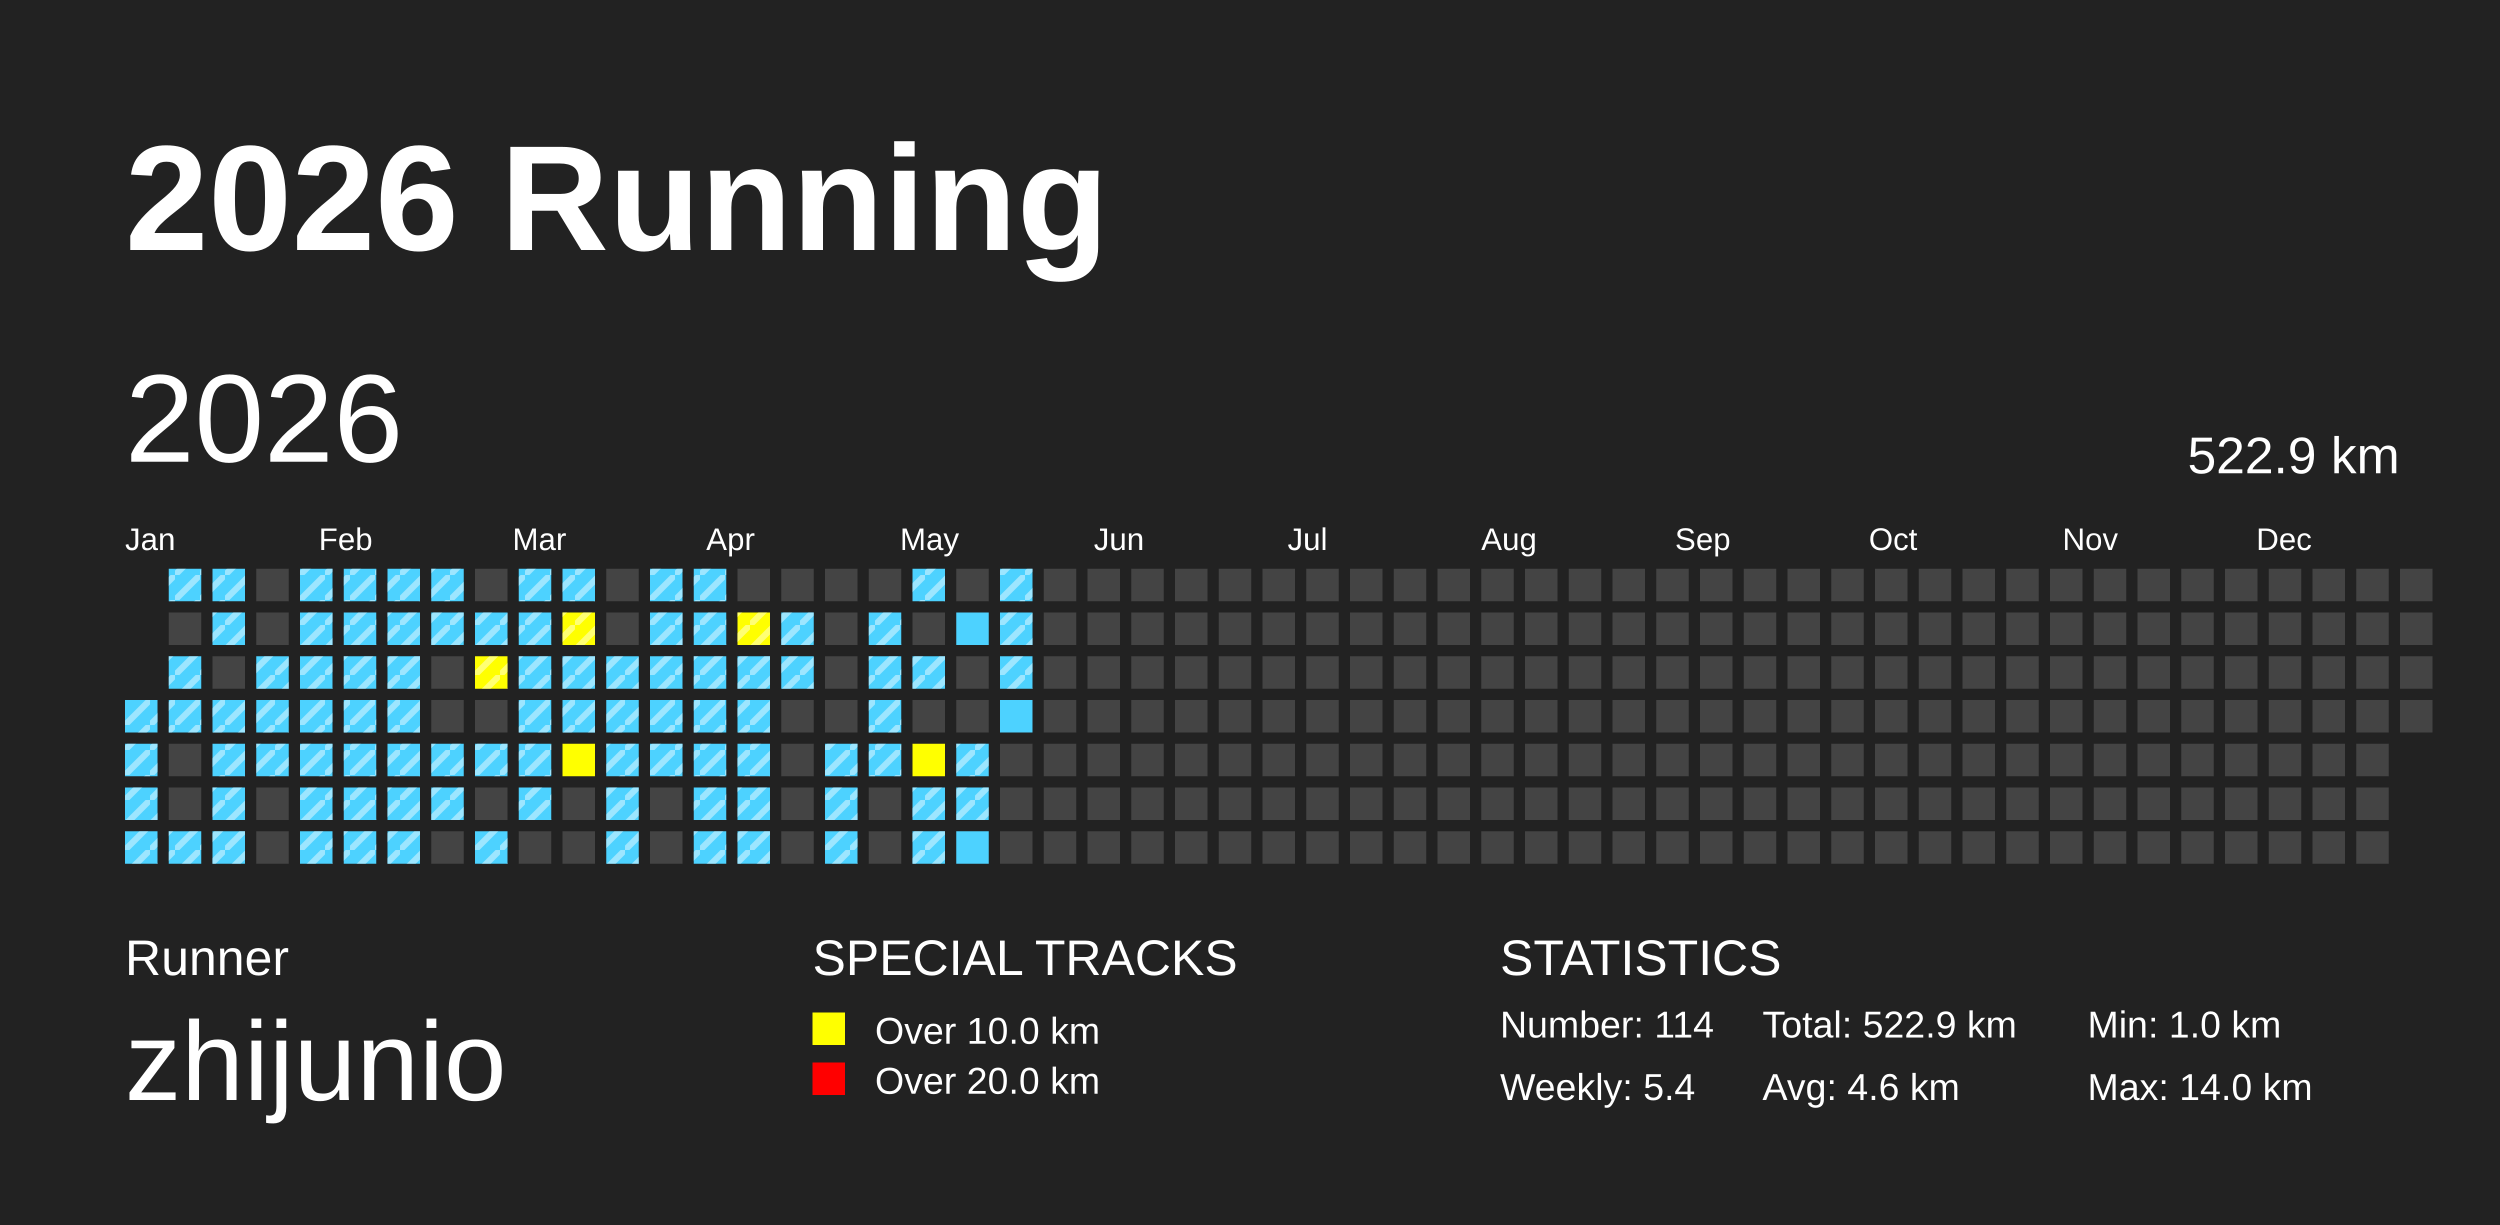
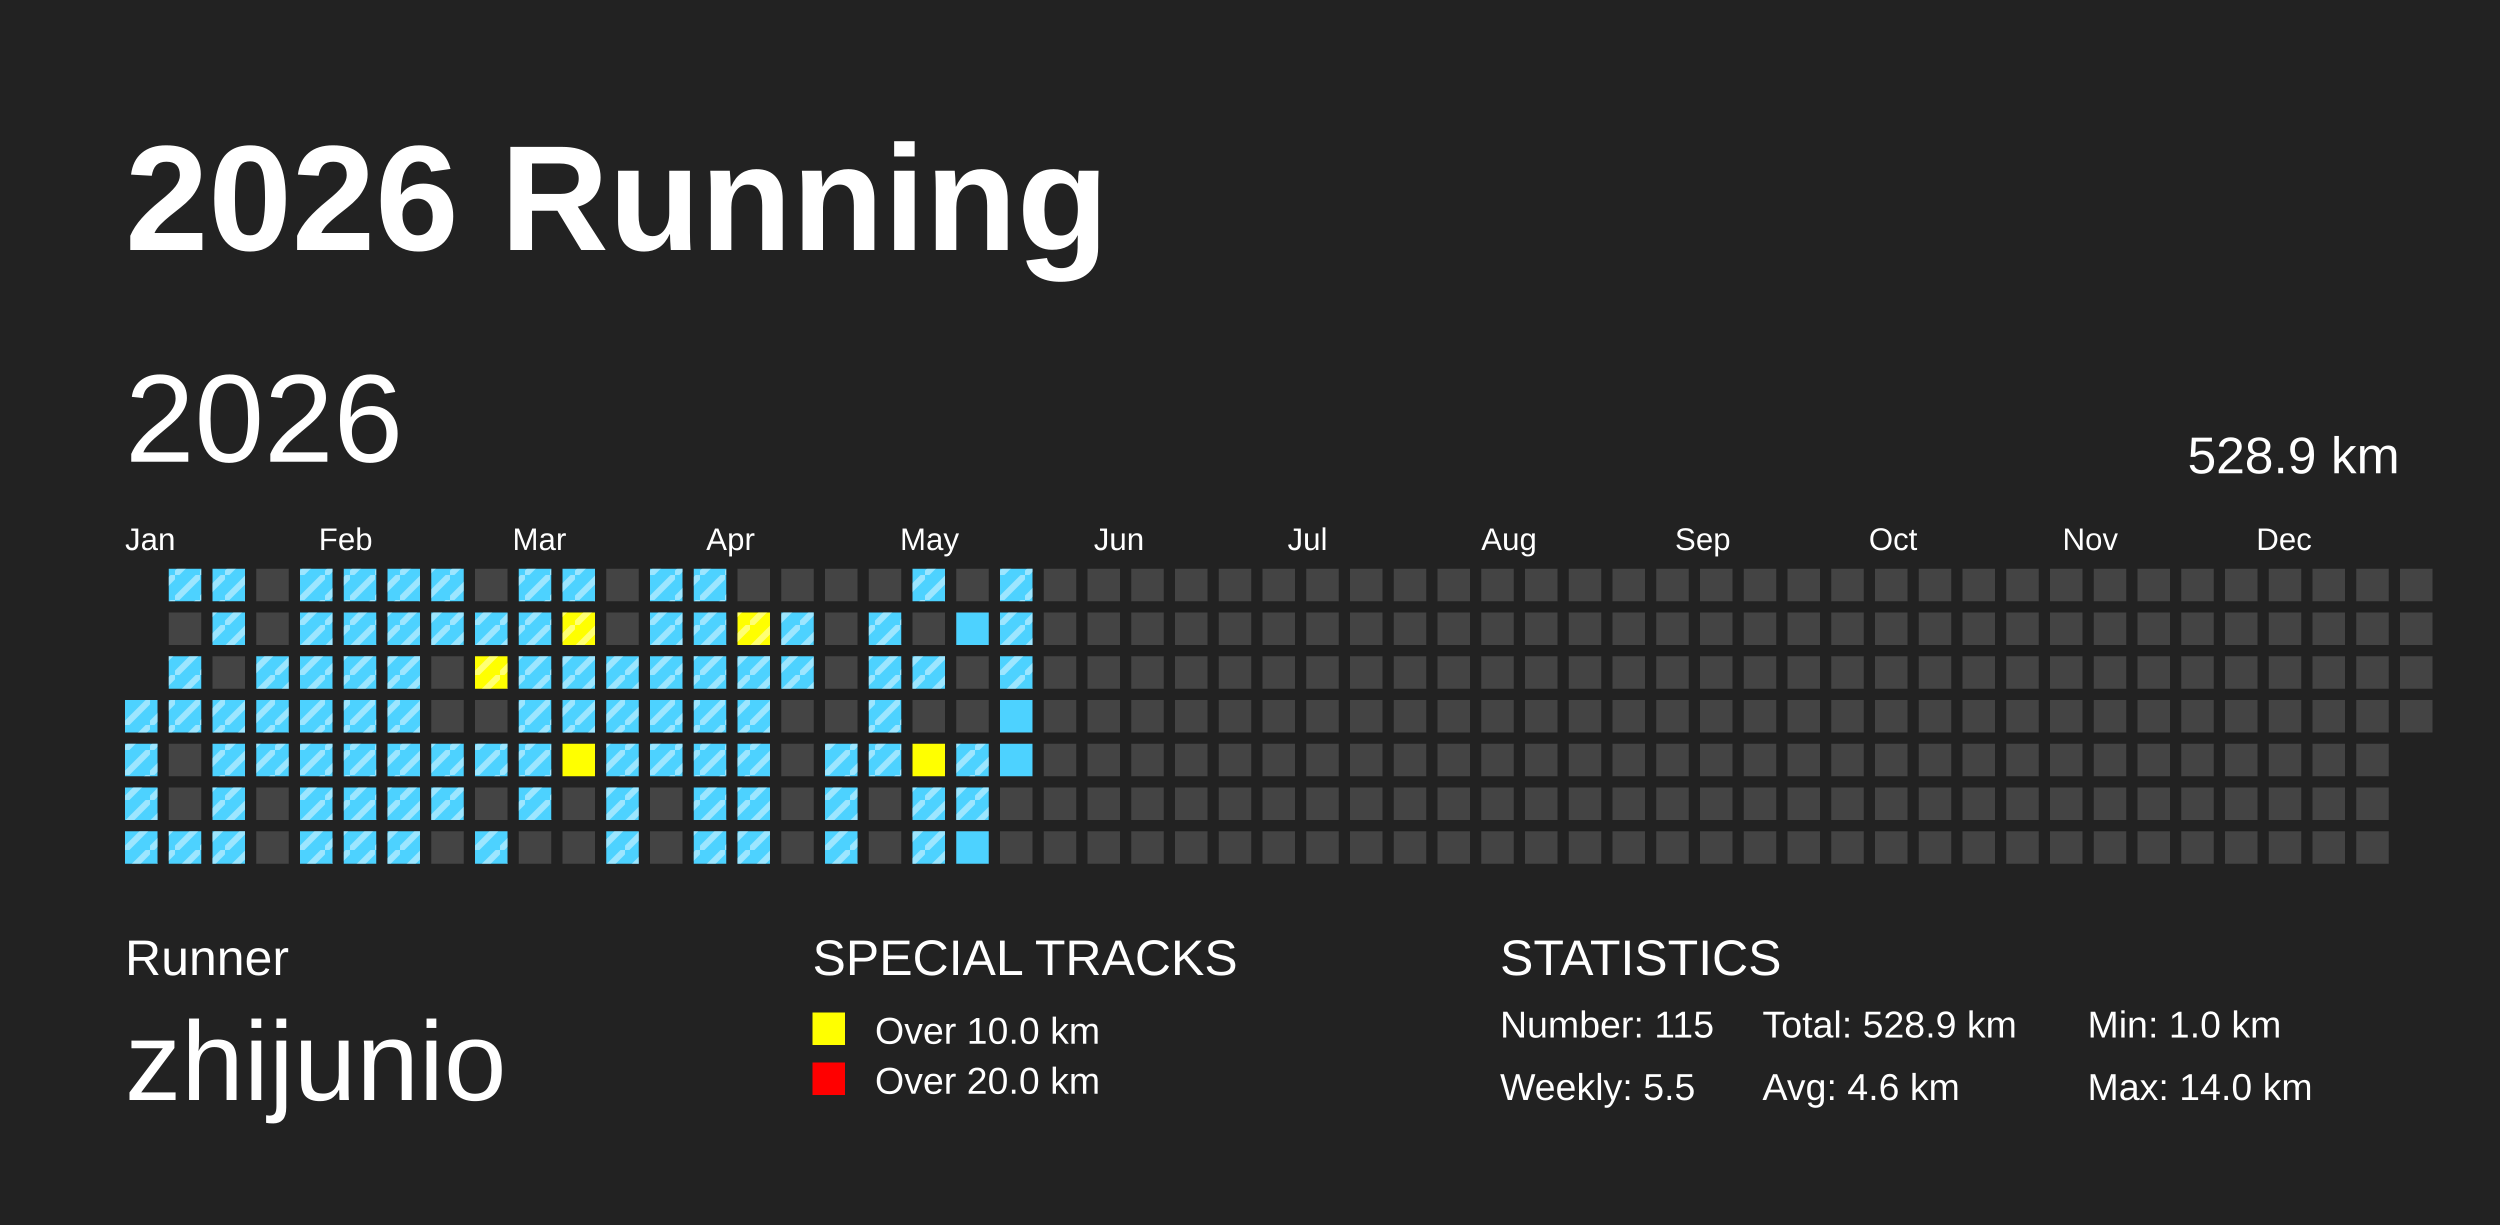
<svg xmlns="http://www.w3.org/2000/svg" baseProfile="full" height="98mm" version="1.1" viewBox="0,0,200,98" width="200mm">
  <defs>
    <pattern height="2" id="indoor-stripe" patternUnits="userSpaceOnUse" width="2">
      <line stroke="white" stroke-opacity="0.45" stroke-width="0.5" x1="0" x2="2" y1="2" y2="0" />
    </pattern>
  </defs>
  <rect fill="#222222" height="98" width="200" x="0" y="0" />
  <text fill="#FFFFFF" style="font-size:12px; font-family:Arial; font-weight:bold;" x="10" y="20">2026 Running</text>
  <text fill="#FFFFFF" style="font-size:4px; font-family:Arial" x="10" y="78">Runner</text>
  <text fill="#FFFFFF" style="font-size:9px; font-family:Arial" x="10" y="88">zhijunio</text>
  <text fill="#FFFFFF" style="font-size:4px; font-family:Arial" x="65" y="78">SPECIAL TRACKS</text>
  <rect fill="yellow" height="2.6" width="2.6" x="65" y="81" />
  <text fill="#FFFFFF" style="font-size:3px; font-family:Arial" x="70" y="83.5">Over 10.0 km</text>
  <rect fill="red" height="2.6" width="2.6" x="65" y="85" />
  <text fill="#FFFFFF" style="font-size:3px; font-family:Arial" x="70" y="87.5">Over 20.0 km</text>
  <text fill="#FFFFFF" style="font-size:4px; font-family:Arial" x="120" y="78">STATISTICS</text>
-   <text fill="#FFFFFF" style="font-size:3px; font-family:Arial" x="120" y="83">Number: 114</text>
-   <text fill="#FFFFFF" style="font-size:3px; font-family:Arial" x="120" y="88">Weekly: 5.4</text>
-   <text fill="#FFFFFF" style="font-size:3px; font-family:Arial" x="141" y="83">Total: 522.9 km</text>
+   <text fill="#FFFFFF" style="font-size:3px; font-family:Arial" x="120" y="83">Number: 115</text>
+   <text fill="#FFFFFF" style="font-size:3px; font-family:Arial" x="120" y="88">Weekly: 5.5</text>
+   <text fill="#FFFFFF" style="font-size:3px; font-family:Arial" x="141" y="83">Total: 528.9 km</text>
  <text fill="#FFFFFF" style="font-size:3px; font-family:Arial" x="141" y="88">Avg: 4.6 km</text>
  <text fill="#FFFFFF" style="font-size:3px; font-family:Arial" x="167" y="83">Min: 1.0 km</text>
  <text fill="#FFFFFF" style="font-size:3px; font-family:Arial" x="167" y="88">Max: 14.0 km</text>
  <text dominant-baseline="hanging" fill="#FFFFFF" style="font-size:10.0px; font-family:Arial;" x="10" y="30">2026</text>
-   <text dominant-baseline="hanging" fill="#FFFFFF" style="font-size:4.125px; font-family:Arial;" x="175" y="35">522.9 km</text>
+   <text dominant-baseline="hanging" fill="#FFFFFF" style="font-size:4.125px; font-family:Arial;" x="175" y="35">528.9 km</text>
  <text fill="#FFFFFF" style="font-size:2.5px; font-family:Arial" x="10.0" y="44">Jan</text>
  <text fill="#FFFFFF" style="font-size:2.5px; font-family:Arial" x="25.5" y="44">Feb</text>
  <text fill="#FFFFFF" style="font-size:2.5px; font-family:Arial" x="41.0" y="44">Mar</text>
  <text fill="#FFFFFF" style="font-size:2.5px; font-family:Arial" x="56.5" y="44">Apr</text>
  <text fill="#FFFFFF" style="font-size:2.5px; font-family:Arial" x="72.0" y="44">May</text>
  <text fill="#FFFFFF" style="font-size:2.5px; font-family:Arial" x="87.5" y="44">Jun</text>
  <text fill="#FFFFFF" style="font-size:2.5px; font-family:Arial" x="103.0" y="44">Jul</text>
  <text fill="#FFFFFF" style="font-size:2.5px; font-family:Arial" x="118.5" y="44">Aug</text>
  <text fill="#FFFFFF" style="font-size:2.5px; font-family:Arial" x="134.0" y="44">Sep</text>
  <text fill="#FFFFFF" style="font-size:2.5px; font-family:Arial" x="149.5" y="44">Oct</text>
  <text fill="#FFFFFF" style="font-size:2.5px; font-family:Arial" x="165.0" y="44">Nov</text>
  <text fill="#FFFFFF" style="font-size:2.5px; font-family:Arial" x="180.5" y="44">Dec</text>
  <rect fill="#4DD2FF" height="2.6" width="2.6" x="10.0" y="56.0" />
  <rect fill="url(#indoor-stripe)" height="2.6" style="pointer-events: none;" width="2.6" x="10.0" y="56.0" />
  <rect fill="#4DD2FF" height="2.6" width="2.6" x="10.0" y="59.5" />
  <rect fill="url(#indoor-stripe)" height="2.6" style="pointer-events: none;" width="2.6" x="10.0" y="59.5" />
  <rect fill="#4DD2FF" height="2.6" width="2.6" x="10.0" y="63.0" />
  <rect fill="url(#indoor-stripe)" height="2.6" style="pointer-events: none;" width="2.6" x="10.0" y="63.0" />
  <rect fill="#4DD2FF" height="2.6" width="2.6" x="10.0" y="66.5" />
  <rect fill="url(#indoor-stripe)" height="2.6" style="pointer-events: none;" width="2.6" x="10.0" y="66.5" />
  <rect fill="#4DD2FF" height="2.6" width="2.6" x="13.5" y="45.5" />
  <rect fill="url(#indoor-stripe)" height="2.6" style="pointer-events: none;" width="2.6" x="13.5" y="45.5" />
  <rect fill="#444444" height="2.6" width="2.6" x="13.5" y="49.0" />
  <rect fill="#4DD2FF" height="2.6" width="2.6" x="13.5" y="52.5" />
  <rect fill="url(#indoor-stripe)" height="2.6" style="pointer-events: none;" width="2.6" x="13.5" y="52.5" />
  <rect fill="#4DD2FF" height="2.6" width="2.6" x="13.5" y="56.0" />
  <rect fill="url(#indoor-stripe)" height="2.6" style="pointer-events: none;" width="2.6" x="13.5" y="56.0" />
  <rect fill="#444444" height="2.6" width="2.6" x="13.5" y="59.5" />
  <rect fill="#444444" height="2.6" width="2.6" x="13.5" y="63.0" />
  <rect fill="#4DD2FF" height="2.6" width="2.6" x="13.5" y="66.5" />
  <rect fill="url(#indoor-stripe)" height="2.6" style="pointer-events: none;" width="2.6" x="13.5" y="66.5" />
  <rect fill="#4DD2FF" height="2.6" width="2.6" x="17.0" y="45.5" />
  <rect fill="url(#indoor-stripe)" height="2.6" style="pointer-events: none;" width="2.6" x="17.0" y="45.5" />
  <rect fill="#4DD2FF" height="2.6" width="2.6" x="17.0" y="49.0" />
  <rect fill="url(#indoor-stripe)" height="2.6" style="pointer-events: none;" width="2.6" x="17.0" y="49.0" />
  <rect fill="#444444" height="2.6" width="2.6" x="17.0" y="52.5" />
  <rect fill="#4DD2FF" height="2.6" width="2.6" x="17.0" y="56.0" />
  <rect fill="url(#indoor-stripe)" height="2.6" style="pointer-events: none;" width="2.6" x="17.0" y="56.0" />
  <rect fill="#4DD2FF" height="2.6" width="2.6" x="17.0" y="59.5" />
  <rect fill="url(#indoor-stripe)" height="2.6" style="pointer-events: none;" width="2.6" x="17.0" y="59.5" />
  <rect fill="#4DD2FF" height="2.6" width="2.6" x="17.0" y="63.0" />
  <rect fill="url(#indoor-stripe)" height="2.6" style="pointer-events: none;" width="2.6" x="17.0" y="63.0" />
  <rect fill="#4DD2FF" height="2.6" width="2.6" x="17.0" y="66.5" />
  <rect fill="url(#indoor-stripe)" height="2.6" style="pointer-events: none;" width="2.6" x="17.0" y="66.5" />
  <rect fill="#444444" height="2.6" width="2.6" x="20.5" y="45.5" />
  <rect fill="#444444" height="2.6" width="2.6" x="20.5" y="49.0" />
  <rect fill="#4DD2FF" height="2.6" width="2.6" x="20.5" y="52.5" />
  <rect fill="url(#indoor-stripe)" height="2.6" style="pointer-events: none;" width="2.6" x="20.5" y="52.5" />
  <rect fill="#4DD2FF" height="2.6" width="2.6" x="20.5" y="56.0" />
  <rect fill="url(#indoor-stripe)" height="2.6" style="pointer-events: none;" width="2.6" x="20.5" y="56.0" />
  <rect fill="#4DD2FF" height="2.6" width="2.6" x="20.5" y="59.5" />
  <rect fill="url(#indoor-stripe)" height="2.6" style="pointer-events: none;" width="2.6" x="20.5" y="59.5" />
  <rect fill="#444444" height="2.6" width="2.6" x="20.5" y="63.0" />
  <rect fill="#444444" height="2.6" width="2.6" x="20.5" y="66.5" />
  <rect fill="#4DD2FF" height="2.6" width="2.6" x="24.0" y="45.5" />
  <rect fill="url(#indoor-stripe)" height="2.6" style="pointer-events: none;" width="2.6" x="24.0" y="45.5" />
  <rect fill="#4DD2FF" height="2.6" width="2.6" x="24.0" y="49.0" />
  <rect fill="url(#indoor-stripe)" height="2.6" style="pointer-events: none;" width="2.6" x="24.0" y="49.0" />
  <rect fill="#4DD2FF" height="2.6" width="2.6" x="24.0" y="52.5" />
  <rect fill="url(#indoor-stripe)" height="2.6" style="pointer-events: none;" width="2.6" x="24.0" y="52.5" />
  <rect fill="#4DD2FF" height="2.6" width="2.6" x="24.0" y="56.0" />
  <rect fill="url(#indoor-stripe)" height="2.6" style="pointer-events: none;" width="2.6" x="24.0" y="56.0" />
  <rect fill="#4DD2FF" height="2.6" width="2.6" x="24.0" y="59.5" />
  <rect fill="url(#indoor-stripe)" height="2.6" style="pointer-events: none;" width="2.6" x="24.0" y="59.5" />
  <rect fill="#4DD2FF" height="2.6" width="2.6" x="24.0" y="63.0" />
  <rect fill="url(#indoor-stripe)" height="2.6" style="pointer-events: none;" width="2.6" x="24.0" y="63.0" />
  <rect fill="#4DD2FF" height="2.6" width="2.6" x="24.0" y="66.5" />
  <rect fill="url(#indoor-stripe)" height="2.6" style="pointer-events: none;" width="2.6" x="24.0" y="66.5" />
  <rect fill="#4DD2FF" height="2.6" width="2.6" x="27.5" y="45.5" />
  <rect fill="url(#indoor-stripe)" height="2.6" style="pointer-events: none;" width="2.6" x="27.5" y="45.5" />
  <rect fill="#4DD2FF" height="2.6" width="2.6" x="27.5" y="49.0" />
  <rect fill="url(#indoor-stripe)" height="2.6" style="pointer-events: none;" width="2.6" x="27.5" y="49.0" />
  <rect fill="#4DD2FF" height="2.6" width="2.6" x="27.5" y="52.5" />
  <rect fill="url(#indoor-stripe)" height="2.6" style="pointer-events: none;" width="2.6" x="27.5" y="52.5" />
  <rect fill="#4DD2FF" height="2.6" width="2.6" x="27.5" y="56.0" />
  <rect fill="url(#indoor-stripe)" height="2.6" style="pointer-events: none;" width="2.6" x="27.5" y="56.0" />
  <rect fill="#4DD2FF" height="2.6" width="2.6" x="27.5" y="59.5" />
  <rect fill="url(#indoor-stripe)" height="2.6" style="pointer-events: none;" width="2.6" x="27.5" y="59.5" />
  <rect fill="#4DD2FF" height="2.6" width="2.6" x="27.5" y="63.0" />
  <rect fill="url(#indoor-stripe)" height="2.6" style="pointer-events: none;" width="2.6" x="27.5" y="63.0" />
  <rect fill="#4DD2FF" height="2.6" width="2.6" x="27.5" y="66.5" />
  <rect fill="url(#indoor-stripe)" height="2.6" style="pointer-events: none;" width="2.6" x="27.5" y="66.5" />
  <rect fill="#4DD2FF" height="2.6" width="2.6" x="31.0" y="45.5" />
  <rect fill="url(#indoor-stripe)" height="2.6" style="pointer-events: none;" width="2.6" x="31.0" y="45.5" />
  <rect fill="#4DD2FF" height="2.6" width="2.6" x="31.0" y="49.0" />
  <rect fill="url(#indoor-stripe)" height="2.6" style="pointer-events: none;" width="2.6" x="31.0" y="49.0" />
  <rect fill="#4DD2FF" height="2.6" width="2.6" x="31.0" y="52.5" />
  <rect fill="url(#indoor-stripe)" height="2.6" style="pointer-events: none;" width="2.6" x="31.0" y="52.5" />
  <rect fill="#4DD2FF" height="2.6" width="2.6" x="31.0" y="56.0" />
  <rect fill="url(#indoor-stripe)" height="2.6" style="pointer-events: none;" width="2.6" x="31.0" y="56.0" />
  <rect fill="#4DD2FF" height="2.6" width="2.6" x="31.0" y="59.5" />
  <rect fill="url(#indoor-stripe)" height="2.6" style="pointer-events: none;" width="2.6" x="31.0" y="59.5" />
  <rect fill="#4DD2FF" height="2.6" width="2.6" x="31.0" y="63.0" />
  <rect fill="url(#indoor-stripe)" height="2.6" style="pointer-events: none;" width="2.6" x="31.0" y="63.0" />
  <rect fill="#4DD2FF" height="2.6" width="2.6" x="31.0" y="66.5" />
  <rect fill="url(#indoor-stripe)" height="2.6" style="pointer-events: none;" width="2.6" x="31.0" y="66.5" />
  <rect fill="#4DD2FF" height="2.6" width="2.6" x="34.5" y="45.5" />
  <rect fill="url(#indoor-stripe)" height="2.6" style="pointer-events: none;" width="2.6" x="34.5" y="45.5" />
  <rect fill="#4DD2FF" height="2.6" width="2.6" x="34.5" y="49.0" />
  <rect fill="url(#indoor-stripe)" height="2.6" style="pointer-events: none;" width="2.6" x="34.5" y="49.0" />
  <rect fill="#444444" height="2.6" width="2.6" x="34.5" y="52.5" />
  <rect fill="#444444" height="2.6" width="2.6" x="34.5" y="56.0" />
  <rect fill="#4DD2FF" height="2.6" width="2.6" x="34.5" y="59.5" />
  <rect fill="url(#indoor-stripe)" height="2.6" style="pointer-events: none;" width="2.6" x="34.5" y="59.5" />
  <rect fill="#4DD2FF" height="2.6" width="2.6" x="34.5" y="63.0" />
  <rect fill="url(#indoor-stripe)" height="2.6" style="pointer-events: none;" width="2.6" x="34.5" y="63.0" />
  <rect fill="#444444" height="2.6" width="2.6" x="34.5" y="66.5" />
  <rect fill="#444444" height="2.6" width="2.6" x="38.0" y="45.5" />
  <rect fill="#4DD2FF" height="2.6" width="2.6" x="38.0" y="49.0" />
  <rect fill="url(#indoor-stripe)" height="2.6" style="pointer-events: none;" width="2.6" x="38.0" y="49.0" />
  <rect fill="yellow" height="2.6" width="2.6" x="38.0" y="52.5" />
  <rect fill="url(#indoor-stripe)" height="2.6" style="pointer-events: none;" width="2.6" x="38.0" y="52.5" />
  <rect fill="#444444" height="2.6" width="2.6" x="38.0" y="56.0" />
  <rect fill="#4DD2FF" height="2.6" width="2.6" x="38.0" y="59.5" />
  <rect fill="url(#indoor-stripe)" height="2.6" style="pointer-events: none;" width="2.6" x="38.0" y="59.5" />
  <rect fill="#444444" height="2.6" width="2.6" x="38.0" y="63.0" />
  <rect fill="#4DD2FF" height="2.6" width="2.6" x="38.0" y="66.5" />
  <rect fill="url(#indoor-stripe)" height="2.6" style="pointer-events: none;" width="2.6" x="38.0" y="66.5" />
  <rect fill="#4DD2FF" height="2.6" width="2.6" x="41.5" y="45.5" />
  <rect fill="url(#indoor-stripe)" height="2.6" style="pointer-events: none;" width="2.6" x="41.5" y="45.5" />
  <rect fill="#4DD2FF" height="2.6" width="2.6" x="41.5" y="49.0" />
  <rect fill="url(#indoor-stripe)" height="2.6" style="pointer-events: none;" width="2.6" x="41.5" y="49.0" />
  <rect fill="#4DD2FF" height="2.6" width="2.6" x="41.5" y="52.5" />
  <rect fill="url(#indoor-stripe)" height="2.6" style="pointer-events: none;" width="2.6" x="41.5" y="52.5" />
  <rect fill="#4DD2FF" height="2.6" width="2.6" x="41.5" y="56.0" />
  <rect fill="url(#indoor-stripe)" height="2.6" style="pointer-events: none;" width="2.6" x="41.5" y="56.0" />
  <rect fill="#4DD2FF" height="2.6" width="2.6" x="41.5" y="59.5" />
  <rect fill="url(#indoor-stripe)" height="2.6" style="pointer-events: none;" width="2.6" x="41.5" y="59.5" />
  <rect fill="#4DD2FF" height="2.6" width="2.6" x="41.5" y="63.0" />
  <rect fill="url(#indoor-stripe)" height="2.6" style="pointer-events: none;" width="2.6" x="41.5" y="63.0" />
  <rect fill="#444444" height="2.6" width="2.6" x="41.5" y="66.5" />
  <rect fill="#4DD2FF" height="2.6" width="2.6" x="45.0" y="45.5" />
  <rect fill="url(#indoor-stripe)" height="2.6" style="pointer-events: none;" width="2.6" x="45.0" y="45.5" />
  <rect fill="yellow" height="2.6" width="2.6" x="45.0" y="49.0" />
  <rect fill="url(#indoor-stripe)" height="2.6" style="pointer-events: none;" width="2.6" x="45.0" y="49.0" />
  <rect fill="#4DD2FF" height="2.6" width="2.6" x="45.0" y="52.5" />
  <rect fill="url(#indoor-stripe)" height="2.6" style="pointer-events: none;" width="2.6" x="45.0" y="52.5" />
  <rect fill="#4DD2FF" height="2.6" width="2.6" x="45.0" y="56.0" />
  <rect fill="url(#indoor-stripe)" height="2.6" style="pointer-events: none;" width="2.6" x="45.0" y="56.0" />
  <rect fill="yellow" height="2.6" width="2.6" x="45.0" y="59.5" />
  <rect fill="#444444" height="2.6" width="2.6" x="45.0" y="63.0" />
  <rect fill="#444444" height="2.6" width="2.6" x="45.0" y="66.5" />
  <rect fill="#444444" height="2.6" width="2.6" x="48.5" y="45.5" />
  <rect fill="#444444" height="2.6" width="2.6" x="48.5" y="49.0" />
  <rect fill="#4DD2FF" height="2.6" width="2.6" x="48.5" y="52.5" />
  <rect fill="url(#indoor-stripe)" height="2.6" style="pointer-events: none;" width="2.6" x="48.5" y="52.5" />
  <rect fill="#4DD2FF" height="2.6" width="2.6" x="48.5" y="56.0" />
  <rect fill="url(#indoor-stripe)" height="2.6" style="pointer-events: none;" width="2.6" x="48.5" y="56.0" />
  <rect fill="#4DD2FF" height="2.6" width="2.6" x="48.5" y="59.5" />
  <rect fill="url(#indoor-stripe)" height="2.6" style="pointer-events: none;" width="2.6" x="48.5" y="59.5" />
  <rect fill="#4DD2FF" height="2.6" width="2.6" x="48.5" y="63.0" />
  <rect fill="url(#indoor-stripe)" height="2.6" style="pointer-events: none;" width="2.6" x="48.5" y="63.0" />
  <rect fill="#4DD2FF" height="2.6" width="2.6" x="48.5" y="66.5" />
  <rect fill="url(#indoor-stripe)" height="2.6" style="pointer-events: none;" width="2.6" x="48.5" y="66.5" />
  <rect fill="#4DD2FF" height="2.6" width="2.6" x="52.0" y="45.5" />
  <rect fill="url(#indoor-stripe)" height="2.6" style="pointer-events: none;" width="2.6" x="52.0" y="45.5" />
  <rect fill="#4DD2FF" height="2.6" width="2.6" x="52.0" y="49.0" />
  <rect fill="url(#indoor-stripe)" height="2.6" style="pointer-events: none;" width="2.6" x="52.0" y="49.0" />
  <rect fill="#4DD2FF" height="2.6" width="2.6" x="52.0" y="52.5" />
  <rect fill="url(#indoor-stripe)" height="2.6" style="pointer-events: none;" width="2.6" x="52.0" y="52.5" />
  <rect fill="#4DD2FF" height="2.6" width="2.6" x="52.0" y="56.0" />
  <rect fill="url(#indoor-stripe)" height="2.6" style="pointer-events: none;" width="2.6" x="52.0" y="56.0" />
  <rect fill="#4DD2FF" height="2.6" width="2.6" x="52.0" y="59.5" />
  <rect fill="url(#indoor-stripe)" height="2.6" style="pointer-events: none;" width="2.6" x="52.0" y="59.5" />
  <rect fill="#444444" height="2.6" width="2.6" x="52.0" y="63.0" />
  <rect fill="#444444" height="2.6" width="2.6" x="52.0" y="66.5" />
  <rect fill="#4DD2FF" height="2.6" width="2.6" x="55.5" y="45.5" />
  <rect fill="url(#indoor-stripe)" height="2.6" style="pointer-events: none;" width="2.6" x="55.5" y="45.5" />
  <rect fill="#4DD2FF" height="2.6" width="2.6" x="55.5" y="49.0" />
  <rect fill="url(#indoor-stripe)" height="2.6" style="pointer-events: none;" width="2.6" x="55.5" y="49.0" />
  <rect fill="#4DD2FF" height="2.6" width="2.6" x="55.5" y="52.5" />
  <rect fill="url(#indoor-stripe)" height="2.6" style="pointer-events: none;" width="2.6" x="55.5" y="52.5" />
  <rect fill="#4DD2FF" height="2.6" width="2.6" x="55.5" y="56.0" />
  <rect fill="url(#indoor-stripe)" height="2.6" style="pointer-events: none;" width="2.6" x="55.5" y="56.0" />
  <rect fill="#4DD2FF" height="2.6" width="2.6" x="55.5" y="59.5" />
  <rect fill="url(#indoor-stripe)" height="2.6" style="pointer-events: none;" width="2.6" x="55.5" y="59.5" />
  <rect fill="#4DD2FF" height="2.6" width="2.6" x="55.5" y="63.0" />
  <rect fill="url(#indoor-stripe)" height="2.6" style="pointer-events: none;" width="2.6" x="55.5" y="63.0" />
  <rect fill="#4DD2FF" height="2.6" width="2.6" x="55.5" y="66.5" />
  <rect fill="url(#indoor-stripe)" height="2.6" style="pointer-events: none;" width="2.6" x="55.5" y="66.5" />
  <rect fill="#444444" height="2.6" width="2.6" x="59.0" y="45.5" />
  <rect fill="yellow" height="2.6" width="2.6" x="59.0" y="49.0" />
  <rect fill="url(#indoor-stripe)" height="2.6" style="pointer-events: none;" width="2.6" x="59.0" y="49.0" />
  <rect fill="#4DD2FF" height="2.6" width="2.6" x="59.0" y="52.5" />
  <rect fill="url(#indoor-stripe)" height="2.6" style="pointer-events: none;" width="2.6" x="59.0" y="52.5" />
  <rect fill="#4DD2FF" height="2.6" width="2.6" x="59.0" y="56.0" />
  <rect fill="url(#indoor-stripe)" height="2.6" style="pointer-events: none;" width="2.6" x="59.0" y="56.0" />
  <rect fill="#4DD2FF" height="2.6" width="2.6" x="59.0" y="59.5" />
  <rect fill="url(#indoor-stripe)" height="2.6" style="pointer-events: none;" width="2.6" x="59.0" y="59.5" />
  <rect fill="#4DD2FF" height="2.6" width="2.6" x="59.0" y="63.0" />
  <rect fill="url(#indoor-stripe)" height="2.6" style="pointer-events: none;" width="2.6" x="59.0" y="63.0" />
  <rect fill="#4DD2FF" height="2.6" width="2.6" x="59.0" y="66.5" />
  <rect fill="url(#indoor-stripe)" height="2.6" style="pointer-events: none;" width="2.6" x="59.0" y="66.5" />
  <rect fill="#444444" height="2.6" width="2.6" x="62.5" y="45.5" />
  <rect fill="#4DD2FF" height="2.6" width="2.6" x="62.5" y="49.0" />
  <rect fill="url(#indoor-stripe)" height="2.6" style="pointer-events: none;" width="2.6" x="62.5" y="49.0" />
  <rect fill="#4DD2FF" height="2.6" width="2.6" x="62.5" y="52.5" />
  <rect fill="url(#indoor-stripe)" height="2.6" style="pointer-events: none;" width="2.6" x="62.5" y="52.5" />
  <rect fill="#444444" height="2.6" width="2.6" x="62.5" y="56.0" />
  <rect fill="#444444" height="2.6" width="2.6" x="62.5" y="59.5" />
  <rect fill="#444444" height="2.6" width="2.6" x="62.5" y="63.0" />
  <rect fill="#444444" height="2.6" width="2.6" x="62.5" y="66.5" />
  <rect fill="#444444" height="2.6" width="2.6" x="66.0" y="45.5" />
  <rect fill="#444444" height="2.6" width="2.6" x="66.0" y="49.0" />
  <rect fill="#444444" height="2.6" width="2.6" x="66.0" y="52.5" />
  <rect fill="#444444" height="2.6" width="2.6" x="66.0" y="56.0" />
  <rect fill="#4DD2FF" height="2.6" width="2.6" x="66.0" y="59.5" />
  <rect fill="url(#indoor-stripe)" height="2.6" style="pointer-events: none;" width="2.6" x="66.0" y="59.5" />
  <rect fill="#4DD2FF" height="2.6" width="2.6" x="66.0" y="63.0" />
  <rect fill="url(#indoor-stripe)" height="2.6" style="pointer-events: none;" width="2.6" x="66.0" y="63.0" />
  <rect fill="#4DD2FF" height="2.6" width="2.6" x="66.0" y="66.5" />
  <rect fill="url(#indoor-stripe)" height="2.6" style="pointer-events: none;" width="2.6" x="66.0" y="66.5" />
  <rect fill="#444444" height="2.6" width="2.6" x="69.5" y="45.5" />
  <rect fill="#4DD2FF" height="2.6" width="2.6" x="69.5" y="49.0" />
  <rect fill="url(#indoor-stripe)" height="2.6" style="pointer-events: none;" width="2.6" x="69.5" y="49.0" />
  <rect fill="#4DD2FF" height="2.6" width="2.6" x="69.5" y="52.5" />
  <rect fill="url(#indoor-stripe)" height="2.6" style="pointer-events: none;" width="2.6" x="69.5" y="52.5" />
  <rect fill="#4DD2FF" height="2.6" width="2.6" x="69.5" y="56.0" />
  <rect fill="url(#indoor-stripe)" height="2.6" style="pointer-events: none;" width="2.6" x="69.5" y="56.0" />
  <rect fill="#4DD2FF" height="2.6" width="2.6" x="69.5" y="59.5" />
  <rect fill="url(#indoor-stripe)" height="2.6" style="pointer-events: none;" width="2.6" x="69.5" y="59.5" />
  <rect fill="#444444" height="2.6" width="2.6" x="69.5" y="63.0" />
  <rect fill="#444444" height="2.6" width="2.6" x="69.5" y="66.5" />
  <rect fill="#4DD2FF" height="2.6" width="2.6" x="73.0" y="45.5" />
  <rect fill="url(#indoor-stripe)" height="2.6" style="pointer-events: none;" width="2.6" x="73.0" y="45.5" />
  <rect fill="#444444" height="2.6" width="2.6" x="73.0" y="49.0" />
  <rect fill="#4DD2FF" height="2.6" width="2.6" x="73.0" y="52.5" />
  <rect fill="url(#indoor-stripe)" height="2.6" style="pointer-events: none;" width="2.6" x="73.0" y="52.5" />
  <rect fill="#444444" height="2.6" width="2.6" x="73.0" y="56.0" />
  <rect fill="yellow" height="2.6" width="2.6" x="73.0" y="59.5" />
  <rect fill="#4DD2FF" height="2.6" width="2.6" x="73.0" y="63.0" />
  <rect fill="url(#indoor-stripe)" height="2.6" style="pointer-events: none;" width="2.6" x="73.0" y="63.0" />
  <rect fill="#4DD2FF" height="2.6" width="2.6" x="73.0" y="66.5" />
  <rect fill="url(#indoor-stripe)" height="2.6" style="pointer-events: none;" width="2.6" x="73.0" y="66.5" />
  <rect fill="#444444" height="2.6" width="2.6" x="76.5" y="45.5" />
  <rect fill="#4DD2FF" height="2.6" width="2.6" x="76.5" y="49.0" />
  <rect fill="#444444" height="2.6" width="2.6" x="76.5" y="52.5" />
  <rect fill="#444444" height="2.6" width="2.6" x="76.5" y="56.0" />
  <rect fill="#4DD2FF" height="2.6" width="2.6" x="76.5" y="59.5" />
  <rect fill="url(#indoor-stripe)" height="2.6" style="pointer-events: none;" width="2.6" x="76.5" y="59.5" />
  <rect fill="#4DD2FF" height="2.6" width="2.6" x="76.5" y="63.0" />
  <rect fill="url(#indoor-stripe)" height="2.6" style="pointer-events: none;" width="2.6" x="76.5" y="63.0" />
  <rect fill="#4DD2FF" height="2.6" width="2.6" x="76.5" y="66.5" />
  <rect fill="#4DD2FF" height="2.6" width="2.6" x="80.0" y="45.5" />
  <rect fill="url(#indoor-stripe)" height="2.6" style="pointer-events: none;" width="2.6" x="80.0" y="45.5" />
  <rect fill="#4DD2FF" height="2.6" width="2.6" x="80.0" y="49.0" />
  <rect fill="url(#indoor-stripe)" height="2.6" style="pointer-events: none;" width="2.6" x="80.0" y="49.0" />
  <rect fill="#4DD2FF" height="2.6" width="2.6" x="80.0" y="52.5" />
  <rect fill="url(#indoor-stripe)" height="2.6" style="pointer-events: none;" width="2.6" x="80.0" y="52.5" />
  <rect fill="#4DD2FF" height="2.6" width="2.6" x="80.0" y="56.0" />
-   <rect fill="#444444" height="2.6" width="2.6" x="80.0" y="59.5" />
+   <rect fill="#4DD2FF" height="2.6" width="2.6" x="80.0" y="59.5" />
  <rect fill="#444444" height="2.6" width="2.6" x="80.0" y="63.0" />
  <rect fill="#444444" height="2.6" width="2.6" x="80.0" y="66.5" />
  <rect fill="#444444" height="2.6" width="2.6" x="83.5" y="45.5" />
  <rect fill="#444444" height="2.6" width="2.6" x="83.5" y="49.0" />
  <rect fill="#444444" height="2.6" width="2.6" x="83.5" y="52.5" />
  <rect fill="#444444" height="2.6" width="2.6" x="83.5" y="56.0" />
  <rect fill="#444444" height="2.6" width="2.6" x="83.5" y="59.5" />
  <rect fill="#444444" height="2.6" width="2.6" x="83.5" y="63.0" />
  <rect fill="#444444" height="2.6" width="2.6" x="83.5" y="66.5" />
  <rect fill="#444444" height="2.6" width="2.6" x="87.0" y="45.5" />
  <rect fill="#444444" height="2.6" width="2.6" x="87.0" y="49.0" />
  <rect fill="#444444" height="2.6" width="2.6" x="87.0" y="52.5" />
  <rect fill="#444444" height="2.6" width="2.6" x="87.0" y="56.0" />
  <rect fill="#444444" height="2.6" width="2.6" x="87.0" y="59.5" />
  <rect fill="#444444" height="2.6" width="2.6" x="87.0" y="63.0" />
  <rect fill="#444444" height="2.6" width="2.6" x="87.0" y="66.5" />
  <rect fill="#444444" height="2.6" width="2.6" x="90.5" y="45.5" />
  <rect fill="#444444" height="2.6" width="2.6" x="90.5" y="49.0" />
  <rect fill="#444444" height="2.6" width="2.6" x="90.5" y="52.5" />
  <rect fill="#444444" height="2.6" width="2.6" x="90.5" y="56.0" />
  <rect fill="#444444" height="2.6" width="2.6" x="90.5" y="59.5" />
  <rect fill="#444444" height="2.6" width="2.6" x="90.5" y="63.0" />
  <rect fill="#444444" height="2.6" width="2.6" x="90.5" y="66.5" />
  <rect fill="#444444" height="2.6" width="2.6" x="94.0" y="45.5" />
  <rect fill="#444444" height="2.6" width="2.6" x="94.0" y="49.0" />
  <rect fill="#444444" height="2.6" width="2.6" x="94.0" y="52.5" />
  <rect fill="#444444" height="2.6" width="2.6" x="94.0" y="56.0" />
  <rect fill="#444444" height="2.6" width="2.6" x="94.0" y="59.5" />
  <rect fill="#444444" height="2.6" width="2.6" x="94.0" y="63.0" />
  <rect fill="#444444" height="2.6" width="2.6" x="94.0" y="66.5" />
  <rect fill="#444444" height="2.6" width="2.6" x="97.5" y="45.5" />
  <rect fill="#444444" height="2.6" width="2.6" x="97.5" y="49.0" />
  <rect fill="#444444" height="2.6" width="2.6" x="97.5" y="52.5" />
  <rect fill="#444444" height="2.6" width="2.6" x="97.5" y="56.0" />
  <rect fill="#444444" height="2.6" width="2.6" x="97.5" y="59.5" />
  <rect fill="#444444" height="2.6" width="2.6" x="97.5" y="63.0" />
  <rect fill="#444444" height="2.6" width="2.6" x="97.5" y="66.5" />
  <rect fill="#444444" height="2.6" width="2.6" x="101.0" y="45.5" />
  <rect fill="#444444" height="2.6" width="2.6" x="101.0" y="49.0" />
  <rect fill="#444444" height="2.6" width="2.6" x="101.0" y="52.5" />
  <rect fill="#444444" height="2.6" width="2.6" x="101.0" y="56.0" />
  <rect fill="#444444" height="2.6" width="2.6" x="101.0" y="59.5" />
  <rect fill="#444444" height="2.6" width="2.6" x="101.0" y="63.0" />
  <rect fill="#444444" height="2.6" width="2.6" x="101.0" y="66.5" />
  <rect fill="#444444" height="2.6" width="2.6" x="104.5" y="45.5" />
  <rect fill="#444444" height="2.6" width="2.6" x="104.5" y="49.0" />
  <rect fill="#444444" height="2.6" width="2.6" x="104.5" y="52.5" />
  <rect fill="#444444" height="2.6" width="2.6" x="104.5" y="56.0" />
  <rect fill="#444444" height="2.6" width="2.6" x="104.5" y="59.5" />
  <rect fill="#444444" height="2.6" width="2.6" x="104.5" y="63.0" />
  <rect fill="#444444" height="2.6" width="2.6" x="104.5" y="66.5" />
  <rect fill="#444444" height="2.6" width="2.6" x="108.0" y="45.5" />
  <rect fill="#444444" height="2.6" width="2.6" x="108.0" y="49.0" />
  <rect fill="#444444" height="2.6" width="2.6" x="108.0" y="52.5" />
  <rect fill="#444444" height="2.6" width="2.6" x="108.0" y="56.0" />
  <rect fill="#444444" height="2.6" width="2.6" x="108.0" y="59.5" />
  <rect fill="#444444" height="2.6" width="2.6" x="108.0" y="63.0" />
  <rect fill="#444444" height="2.6" width="2.6" x="108.0" y="66.5" />
  <rect fill="#444444" height="2.6" width="2.6" x="111.5" y="45.5" />
  <rect fill="#444444" height="2.6" width="2.6" x="111.5" y="49.0" />
  <rect fill="#444444" height="2.6" width="2.6" x="111.5" y="52.5" />
  <rect fill="#444444" height="2.6" width="2.6" x="111.5" y="56.0" />
  <rect fill="#444444" height="2.6" width="2.6" x="111.5" y="59.5" />
  <rect fill="#444444" height="2.6" width="2.6" x="111.5" y="63.0" />
  <rect fill="#444444" height="2.6" width="2.6" x="111.5" y="66.5" />
  <rect fill="#444444" height="2.6" width="2.6" x="115.0" y="45.5" />
  <rect fill="#444444" height="2.6" width="2.6" x="115.0" y="49.0" />
  <rect fill="#444444" height="2.6" width="2.6" x="115.0" y="52.5" />
  <rect fill="#444444" height="2.6" width="2.6" x="115.0" y="56.0" />
  <rect fill="#444444" height="2.6" width="2.6" x="115.0" y="59.5" />
  <rect fill="#444444" height="2.6" width="2.6" x="115.0" y="63.0" />
  <rect fill="#444444" height="2.6" width="2.6" x="115.0" y="66.5" />
  <rect fill="#444444" height="2.6" width="2.6" x="118.5" y="45.5" />
  <rect fill="#444444" height="2.6" width="2.6" x="118.5" y="49.0" />
  <rect fill="#444444" height="2.6" width="2.6" x="118.5" y="52.5" />
  <rect fill="#444444" height="2.6" width="2.6" x="118.5" y="56.0" />
  <rect fill="#444444" height="2.6" width="2.6" x="118.5" y="59.5" />
  <rect fill="#444444" height="2.6" width="2.6" x="118.5" y="63.0" />
  <rect fill="#444444" height="2.6" width="2.6" x="118.5" y="66.5" />
  <rect fill="#444444" height="2.6" width="2.6" x="122.0" y="45.5" />
  <rect fill="#444444" height="2.6" width="2.6" x="122.0" y="49.0" />
  <rect fill="#444444" height="2.6" width="2.6" x="122.0" y="52.5" />
  <rect fill="#444444" height="2.6" width="2.6" x="122.0" y="56.0" />
  <rect fill="#444444" height="2.6" width="2.6" x="122.0" y="59.5" />
  <rect fill="#444444" height="2.6" width="2.6" x="122.0" y="63.0" />
  <rect fill="#444444" height="2.6" width="2.6" x="122.0" y="66.5" />
  <rect fill="#444444" height="2.6" width="2.6" x="125.5" y="45.5" />
  <rect fill="#444444" height="2.6" width="2.6" x="125.5" y="49.0" />
  <rect fill="#444444" height="2.6" width="2.6" x="125.5" y="52.5" />
  <rect fill="#444444" height="2.6" width="2.6" x="125.5" y="56.0" />
  <rect fill="#444444" height="2.6" width="2.6" x="125.5" y="59.5" />
  <rect fill="#444444" height="2.6" width="2.6" x="125.5" y="63.0" />
  <rect fill="#444444" height="2.6" width="2.6" x="125.5" y="66.5" />
  <rect fill="#444444" height="2.6" width="2.6" x="129.0" y="45.5" />
  <rect fill="#444444" height="2.6" width="2.6" x="129.0" y="49.0" />
  <rect fill="#444444" height="2.6" width="2.6" x="129.0" y="52.5" />
  <rect fill="#444444" height="2.6" width="2.6" x="129.0" y="56.0" />
  <rect fill="#444444" height="2.6" width="2.6" x="129.0" y="59.5" />
  <rect fill="#444444" height="2.6" width="2.6" x="129.0" y="63.0" />
  <rect fill="#444444" height="2.6" width="2.6" x="129.0" y="66.5" />
  <rect fill="#444444" height="2.6" width="2.6" x="132.5" y="45.5" />
  <rect fill="#444444" height="2.6" width="2.6" x="132.5" y="49.0" />
  <rect fill="#444444" height="2.6" width="2.6" x="132.5" y="52.5" />
  <rect fill="#444444" height="2.6" width="2.6" x="132.5" y="56.0" />
  <rect fill="#444444" height="2.6" width="2.6" x="132.5" y="59.5" />
  <rect fill="#444444" height="2.6" width="2.6" x="132.5" y="63.0" />
  <rect fill="#444444" height="2.6" width="2.6" x="132.5" y="66.5" />
  <rect fill="#444444" height="2.6" width="2.6" x="136.0" y="45.5" />
  <rect fill="#444444" height="2.6" width="2.6" x="136.0" y="49.0" />
  <rect fill="#444444" height="2.6" width="2.6" x="136.0" y="52.5" />
  <rect fill="#444444" height="2.6" width="2.6" x="136.0" y="56.0" />
  <rect fill="#444444" height="2.6" width="2.6" x="136.0" y="59.5" />
  <rect fill="#444444" height="2.6" width="2.6" x="136.0" y="63.0" />
  <rect fill="#444444" height="2.6" width="2.6" x="136.0" y="66.5" />
  <rect fill="#444444" height="2.6" width="2.6" x="139.5" y="45.5" />
  <rect fill="#444444" height="2.6" width="2.6" x="139.5" y="49.0" />
  <rect fill="#444444" height="2.6" width="2.6" x="139.5" y="52.5" />
  <rect fill="#444444" height="2.6" width="2.6" x="139.5" y="56.0" />
  <rect fill="#444444" height="2.6" width="2.6" x="139.5" y="59.5" />
  <rect fill="#444444" height="2.6" width="2.6" x="139.5" y="63.0" />
  <rect fill="#444444" height="2.6" width="2.6" x="139.5" y="66.5" />
  <rect fill="#444444" height="2.6" width="2.6" x="143.0" y="45.5" />
  <rect fill="#444444" height="2.6" width="2.6" x="143.0" y="49.0" />
  <rect fill="#444444" height="2.6" width="2.6" x="143.0" y="52.5" />
  <rect fill="#444444" height="2.6" width="2.6" x="143.0" y="56.0" />
  <rect fill="#444444" height="2.6" width="2.6" x="143.0" y="59.5" />
  <rect fill="#444444" height="2.6" width="2.6" x="143.0" y="63.0" />
  <rect fill="#444444" height="2.6" width="2.6" x="143.0" y="66.5" />
  <rect fill="#444444" height="2.6" width="2.6" x="146.5" y="45.5" />
  <rect fill="#444444" height="2.6" width="2.6" x="146.5" y="49.0" />
  <rect fill="#444444" height="2.6" width="2.6" x="146.5" y="52.5" />
  <rect fill="#444444" height="2.6" width="2.6" x="146.5" y="56.0" />
  <rect fill="#444444" height="2.6" width="2.6" x="146.5" y="59.5" />
  <rect fill="#444444" height="2.6" width="2.6" x="146.5" y="63.0" />
  <rect fill="#444444" height="2.6" width="2.6" x="146.5" y="66.5" />
  <rect fill="#444444" height="2.6" width="2.6" x="150.0" y="45.5" />
  <rect fill="#444444" height="2.6" width="2.6" x="150.0" y="49.0" />
  <rect fill="#444444" height="2.6" width="2.6" x="150.0" y="52.5" />
  <rect fill="#444444" height="2.6" width="2.6" x="150.0" y="56.0" />
  <rect fill="#444444" height="2.6" width="2.6" x="150.0" y="59.5" />
  <rect fill="#444444" height="2.6" width="2.6" x="150.0" y="63.0" />
  <rect fill="#444444" height="2.6" width="2.6" x="150.0" y="66.5" />
  <rect fill="#444444" height="2.6" width="2.6" x="153.5" y="45.5" />
  <rect fill="#444444" height="2.6" width="2.6" x="153.5" y="49.0" />
  <rect fill="#444444" height="2.6" width="2.6" x="153.5" y="52.5" />
  <rect fill="#444444" height="2.6" width="2.6" x="153.5" y="56.0" />
  <rect fill="#444444" height="2.6" width="2.6" x="153.5" y="59.5" />
  <rect fill="#444444" height="2.6" width="2.6" x="153.5" y="63.0" />
  <rect fill="#444444" height="2.6" width="2.6" x="153.5" y="66.5" />
  <rect fill="#444444" height="2.6" width="2.6" x="157.0" y="45.5" />
  <rect fill="#444444" height="2.6" width="2.6" x="157.0" y="49.0" />
  <rect fill="#444444" height="2.6" width="2.6" x="157.0" y="52.5" />
  <rect fill="#444444" height="2.6" width="2.6" x="157.0" y="56.0" />
  <rect fill="#444444" height="2.6" width="2.6" x="157.0" y="59.5" />
  <rect fill="#444444" height="2.6" width="2.6" x="157.0" y="63.0" />
  <rect fill="#444444" height="2.6" width="2.6" x="157.0" y="66.5" />
  <rect fill="#444444" height="2.6" width="2.6" x="160.5" y="45.5" />
  <rect fill="#444444" height="2.6" width="2.6" x="160.5" y="49.0" />
  <rect fill="#444444" height="2.6" width="2.6" x="160.5" y="52.5" />
  <rect fill="#444444" height="2.6" width="2.6" x="160.5" y="56.0" />
  <rect fill="#444444" height="2.6" width="2.6" x="160.5" y="59.5" />
  <rect fill="#444444" height="2.6" width="2.6" x="160.5" y="63.0" />
  <rect fill="#444444" height="2.6" width="2.6" x="160.5" y="66.5" />
  <rect fill="#444444" height="2.6" width="2.6" x="164.0" y="45.5" />
  <rect fill="#444444" height="2.6" width="2.6" x="164.0" y="49.0" />
  <rect fill="#444444" height="2.6" width="2.6" x="164.0" y="52.5" />
  <rect fill="#444444" height="2.6" width="2.6" x="164.0" y="56.0" />
  <rect fill="#444444" height="2.6" width="2.6" x="164.0" y="59.5" />
  <rect fill="#444444" height="2.6" width="2.6" x="164.0" y="63.0" />
  <rect fill="#444444" height="2.6" width="2.6" x="164.0" y="66.5" />
  <rect fill="#444444" height="2.6" width="2.6" x="167.5" y="45.5" />
  <rect fill="#444444" height="2.6" width="2.6" x="167.5" y="49.0" />
  <rect fill="#444444" height="2.6" width="2.6" x="167.5" y="52.5" />
  <rect fill="#444444" height="2.6" width="2.6" x="167.5" y="56.0" />
  <rect fill="#444444" height="2.6" width="2.6" x="167.5" y="59.5" />
  <rect fill="#444444" height="2.6" width="2.6" x="167.5" y="63.0" />
  <rect fill="#444444" height="2.6" width="2.6" x="167.5" y="66.5" />
  <rect fill="#444444" height="2.6" width="2.6" x="171.0" y="45.5" />
  <rect fill="#444444" height="2.6" width="2.6" x="171.0" y="49.0" />
  <rect fill="#444444" height="2.6" width="2.6" x="171.0" y="52.5" />
  <rect fill="#444444" height="2.6" width="2.6" x="171.0" y="56.0" />
  <rect fill="#444444" height="2.6" width="2.6" x="171.0" y="59.5" />
  <rect fill="#444444" height="2.6" width="2.6" x="171.0" y="63.0" />
  <rect fill="#444444" height="2.6" width="2.6" x="171.0" y="66.5" />
  <rect fill="#444444" height="2.6" width="2.6" x="174.5" y="45.5" />
  <rect fill="#444444" height="2.6" width="2.6" x="174.5" y="49.0" />
  <rect fill="#444444" height="2.6" width="2.6" x="174.5" y="52.5" />
  <rect fill="#444444" height="2.6" width="2.6" x="174.5" y="56.0" />
  <rect fill="#444444" height="2.6" width="2.6" x="174.5" y="59.5" />
  <rect fill="#444444" height="2.6" width="2.6" x="174.5" y="63.0" />
  <rect fill="#444444" height="2.6" width="2.6" x="174.5" y="66.5" />
  <rect fill="#444444" height="2.6" width="2.6" x="178.0" y="45.5" />
  <rect fill="#444444" height="2.6" width="2.6" x="178.0" y="49.0" />
  <rect fill="#444444" height="2.6" width="2.6" x="178.0" y="52.5" />
  <rect fill="#444444" height="2.6" width="2.6" x="178.0" y="56.0" />
  <rect fill="#444444" height="2.6" width="2.6" x="178.0" y="59.5" />
  <rect fill="#444444" height="2.6" width="2.6" x="178.0" y="63.0" />
  <rect fill="#444444" height="2.6" width="2.6" x="178.0" y="66.5" />
  <rect fill="#444444" height="2.6" width="2.6" x="181.5" y="45.5" />
  <rect fill="#444444" height="2.6" width="2.6" x="181.5" y="49.0" />
  <rect fill="#444444" height="2.6" width="2.6" x="181.5" y="52.5" />
  <rect fill="#444444" height="2.6" width="2.6" x="181.5" y="56.0" />
  <rect fill="#444444" height="2.6" width="2.6" x="181.5" y="59.5" />
  <rect fill="#444444" height="2.6" width="2.6" x="181.5" y="63.0" />
  <rect fill="#444444" height="2.6" width="2.6" x="181.5" y="66.5" />
  <rect fill="#444444" height="2.6" width="2.6" x="185.0" y="45.5" />
  <rect fill="#444444" height="2.6" width="2.6" x="185.0" y="49.0" />
  <rect fill="#444444" height="2.6" width="2.6" x="185.0" y="52.5" />
  <rect fill="#444444" height="2.6" width="2.6" x="185.0" y="56.0" />
  <rect fill="#444444" height="2.6" width="2.6" x="185.0" y="59.5" />
  <rect fill="#444444" height="2.6" width="2.6" x="185.0" y="63.0" />
  <rect fill="#444444" height="2.6" width="2.6" x="185.0" y="66.5" />
  <rect fill="#444444" height="2.6" width="2.6" x="188.5" y="45.5" />
  <rect fill="#444444" height="2.6" width="2.6" x="188.5" y="49.0" />
  <rect fill="#444444" height="2.6" width="2.6" x="188.5" y="52.5" />
  <rect fill="#444444" height="2.6" width="2.6" x="188.5" y="56.0" />
  <rect fill="#444444" height="2.6" width="2.6" x="188.5" y="59.5" />
  <rect fill="#444444" height="2.6" width="2.6" x="188.5" y="63.0" />
  <rect fill="#444444" height="2.6" width="2.6" x="188.5" y="66.5" />
  <rect fill="#444444" height="2.6" width="2.6" x="192.0" y="45.5" />
  <rect fill="#444444" height="2.6" width="2.6" x="192.0" y="49.0" />
  <rect fill="#444444" height="2.6" width="2.6" x="192.0" y="52.5" />
  <rect fill="#444444" height="2.6" width="2.6" x="192.0" y="56.0" />
</svg>
